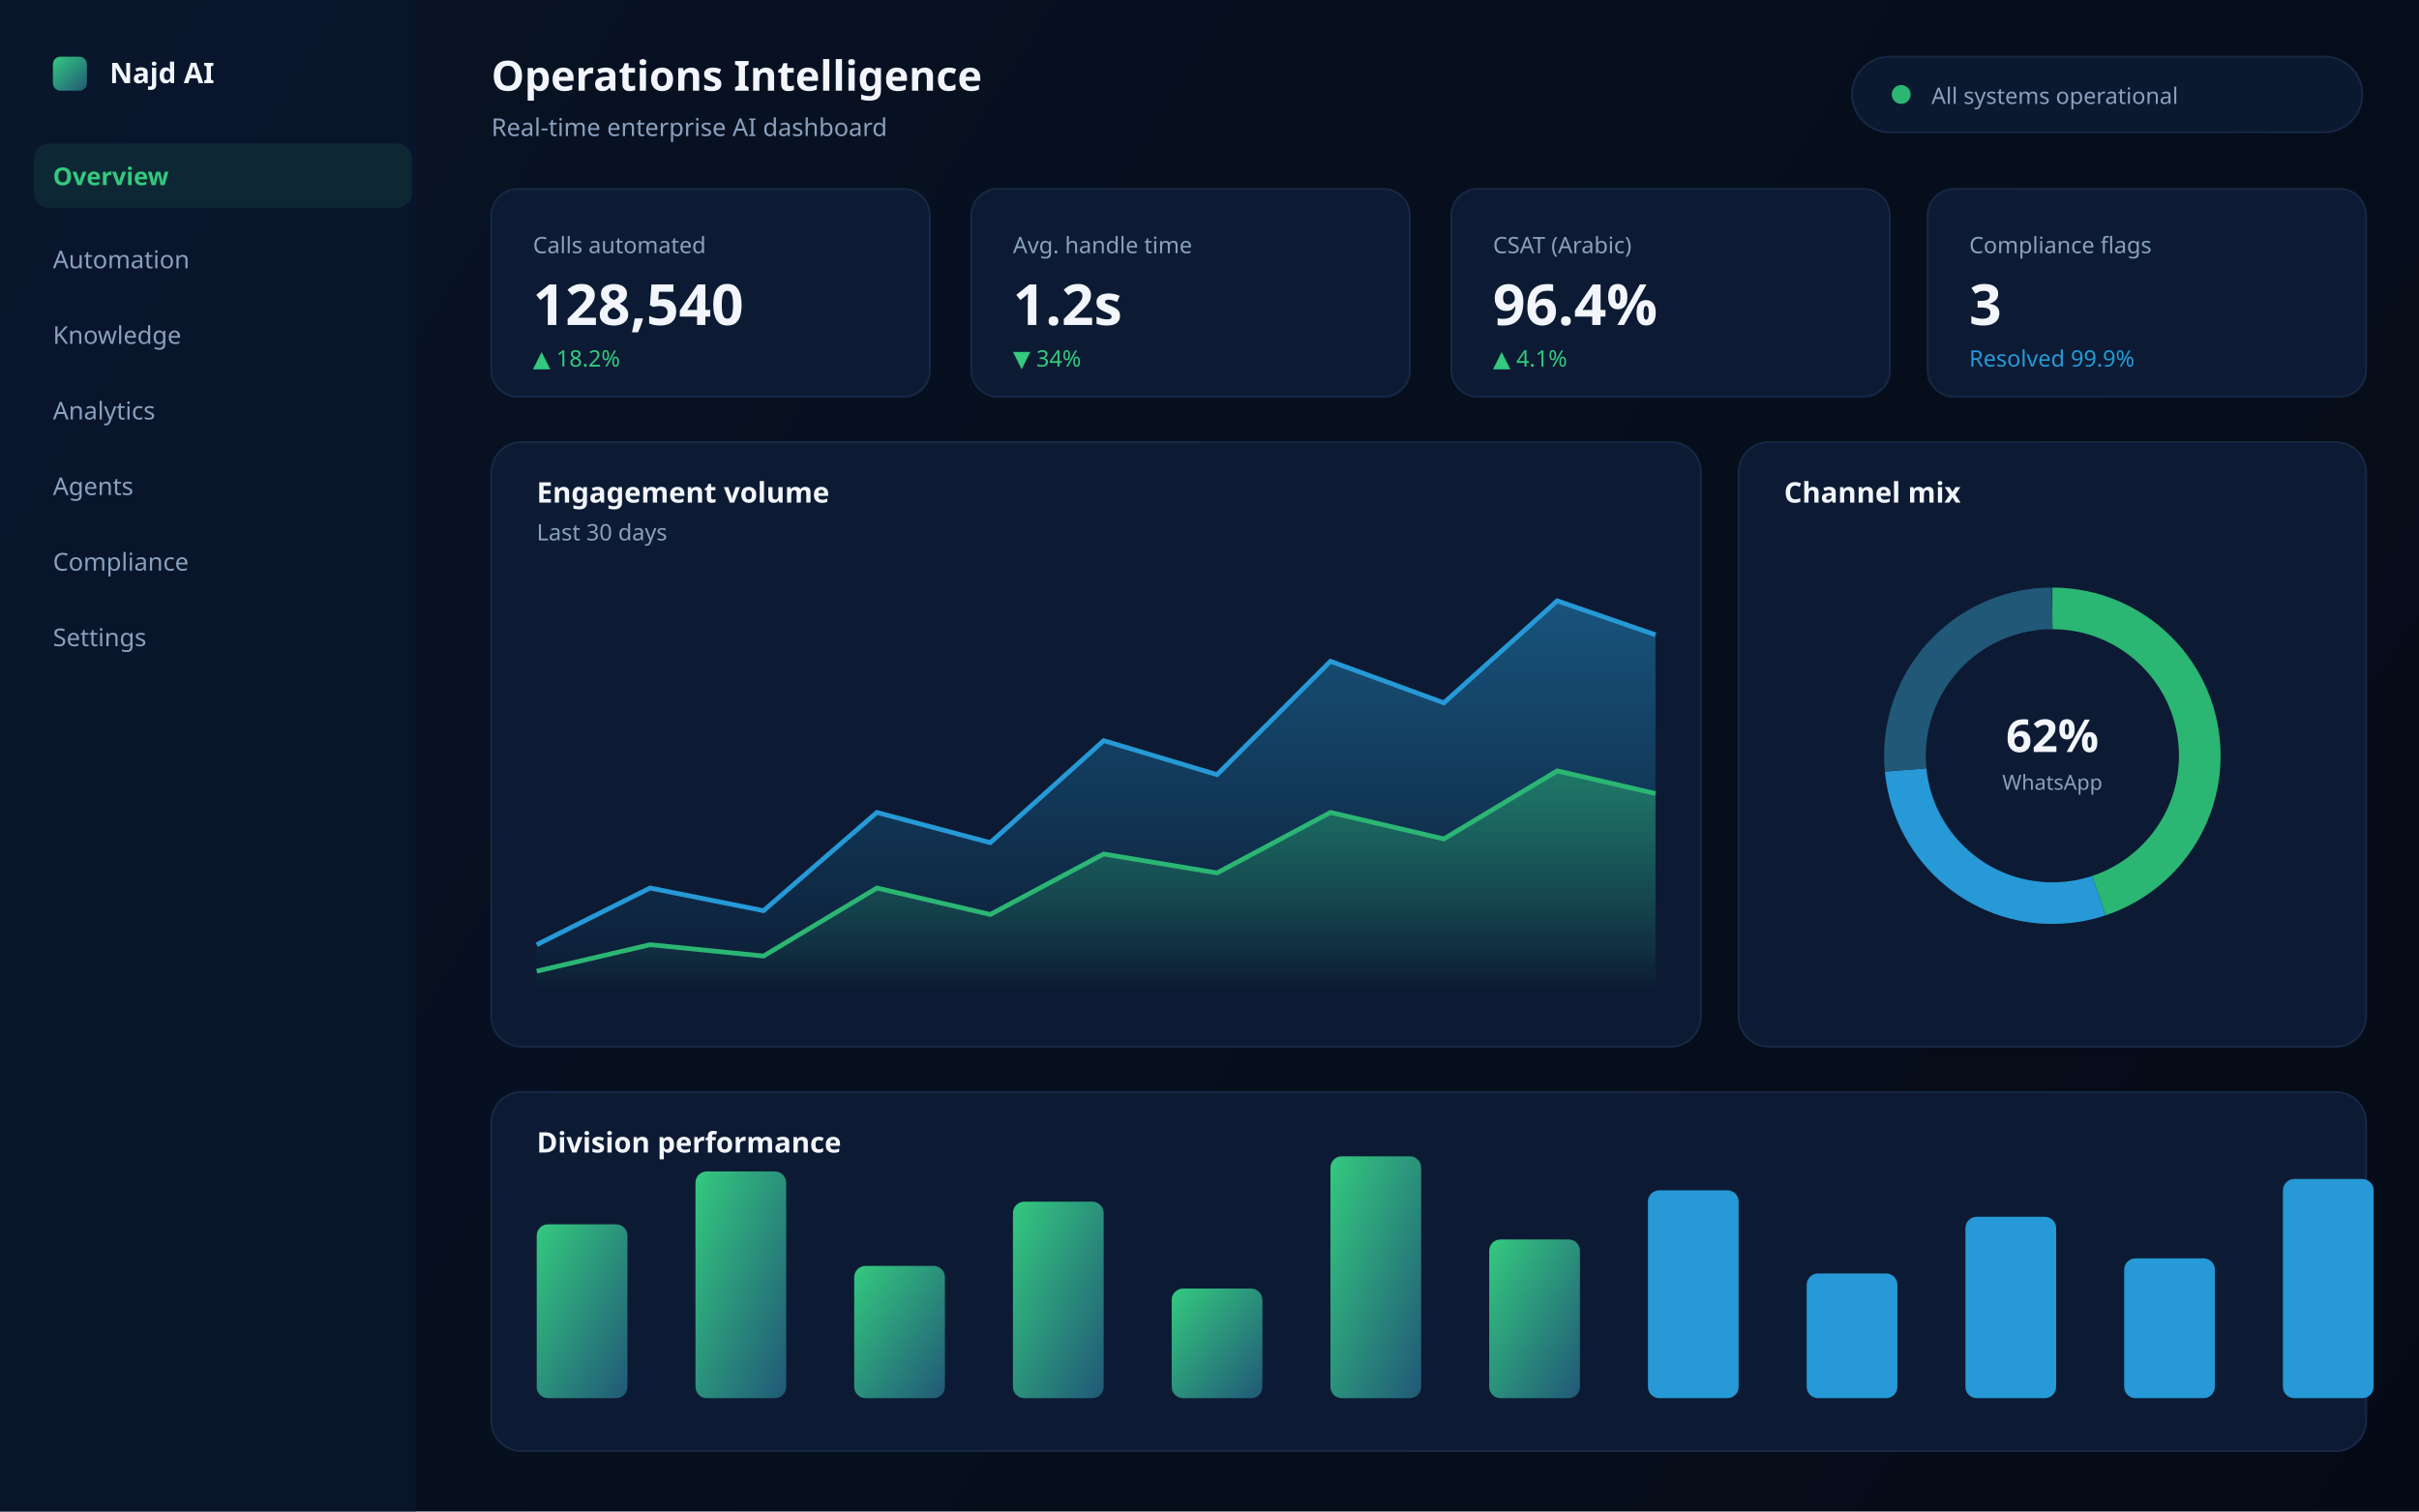
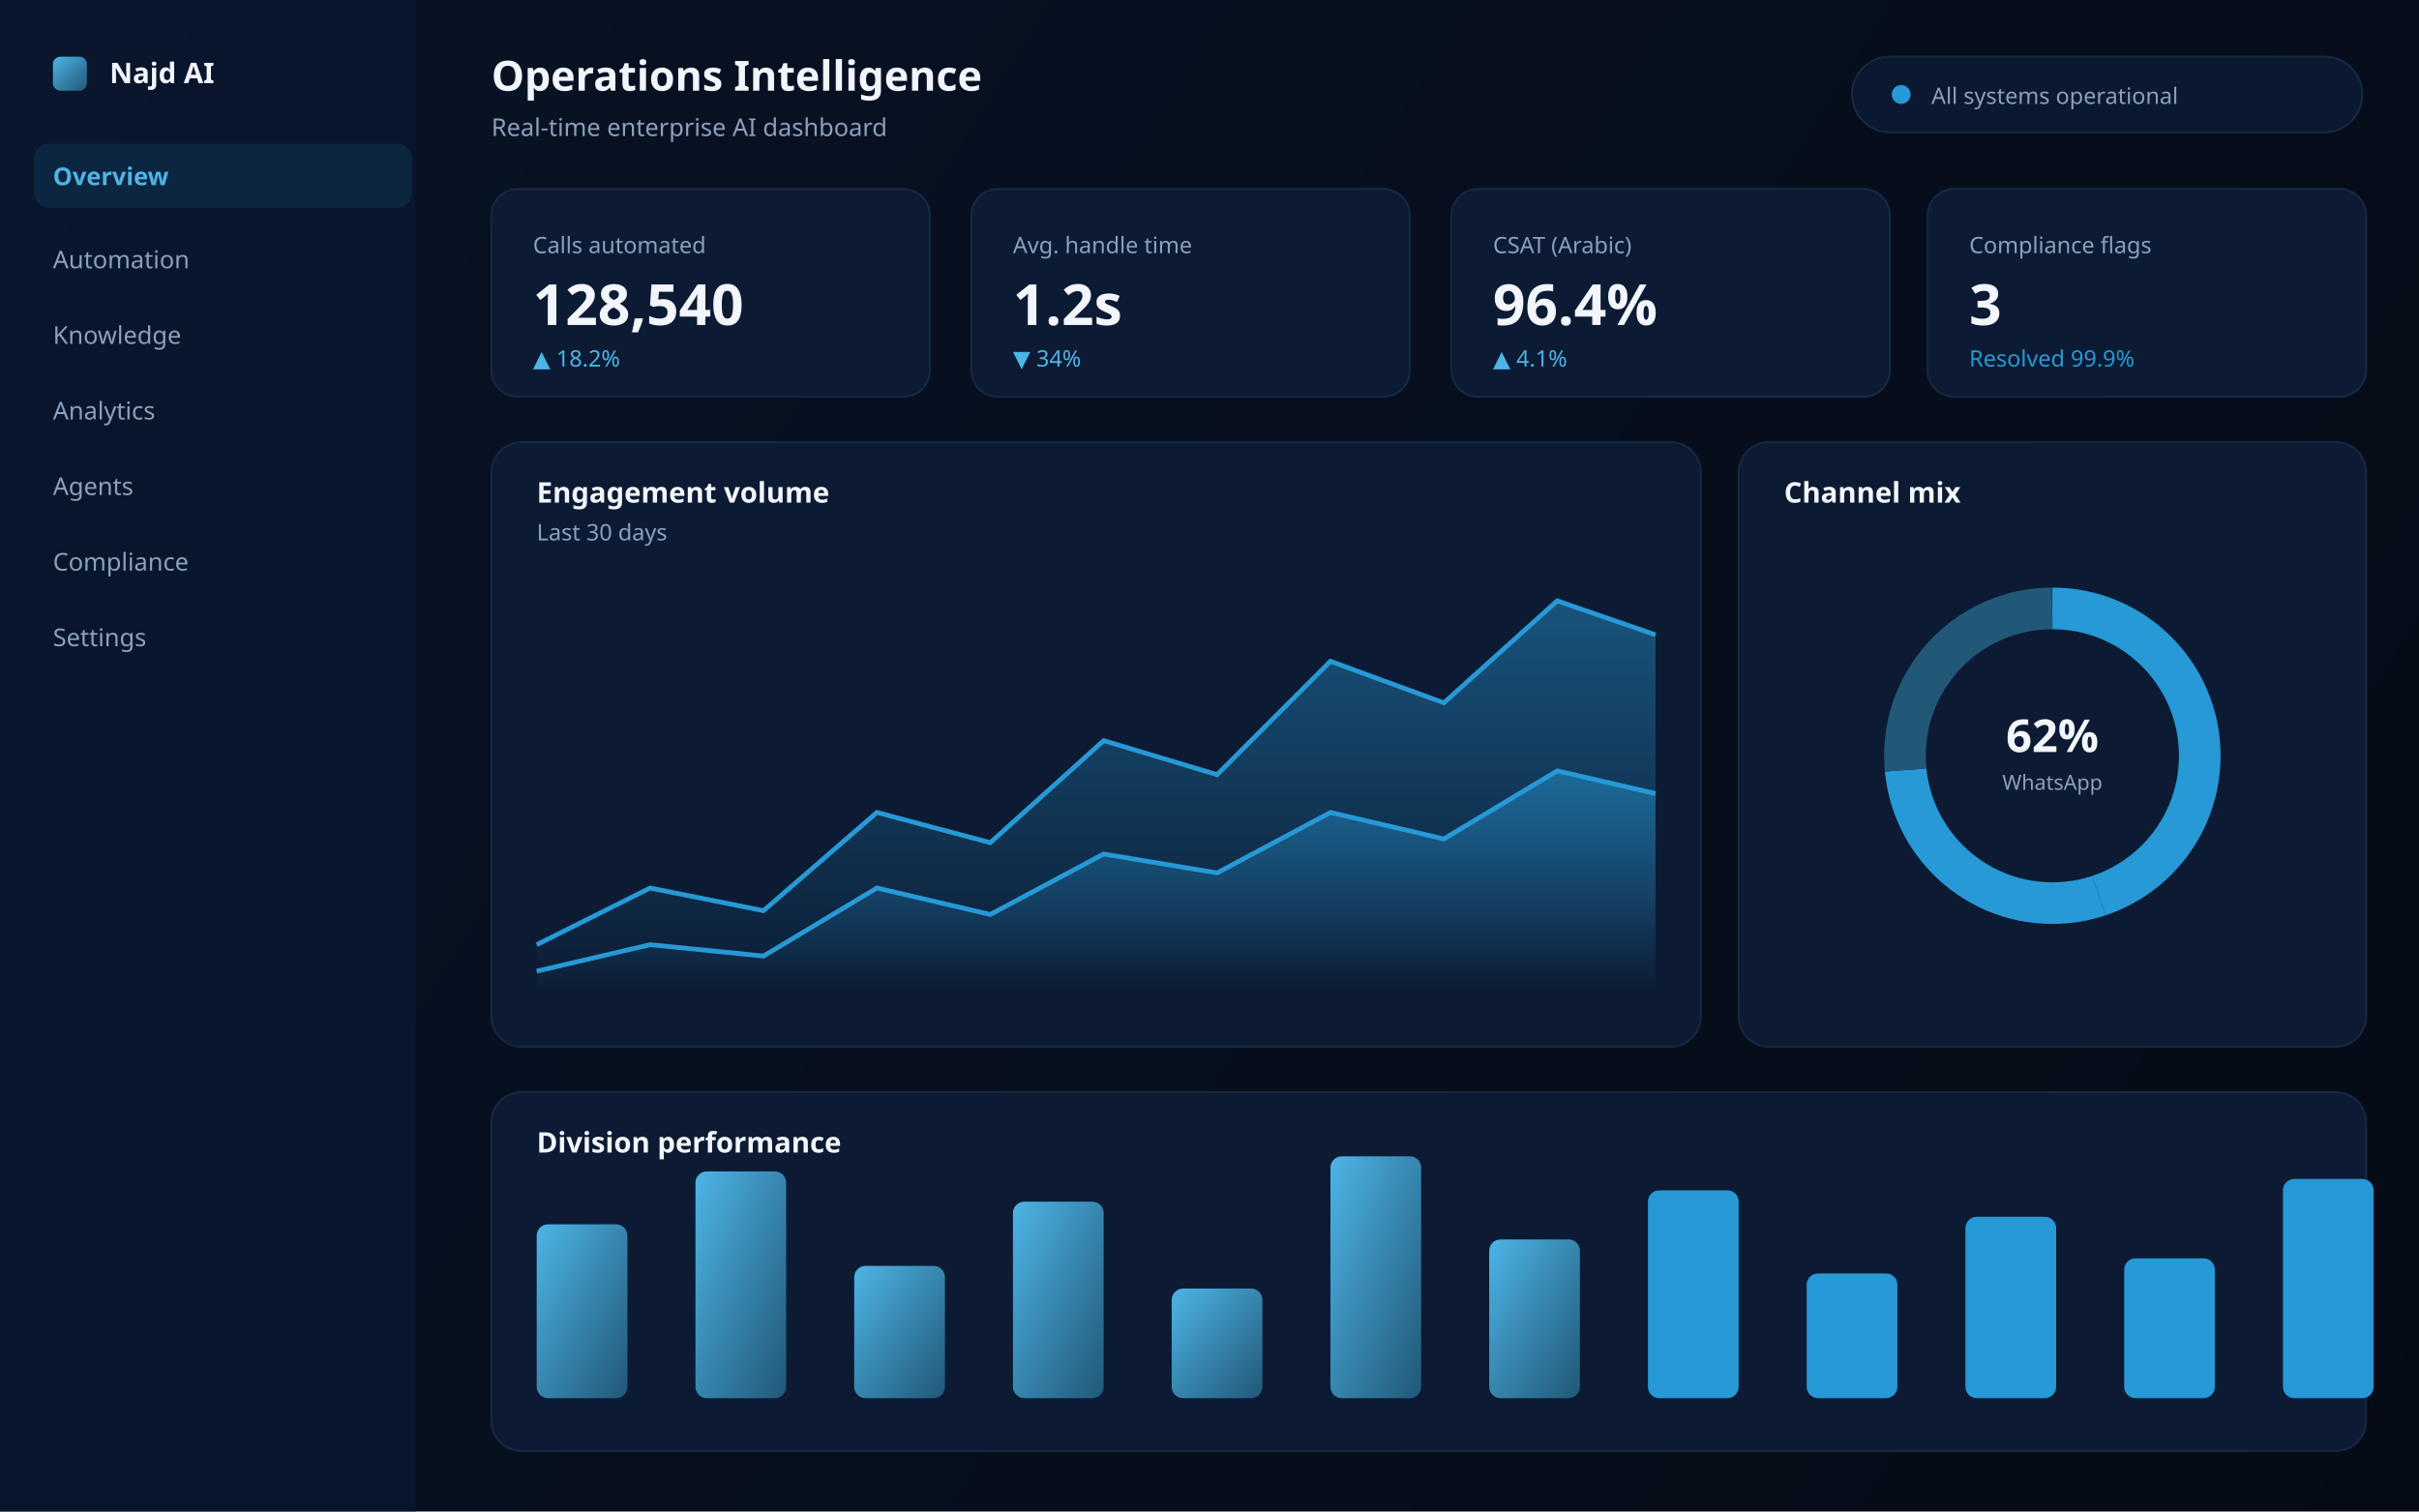
<svg xmlns="http://www.w3.org/2000/svg" viewBox="0 0 1280 800" fill="none" font-family="'IBM Plex Sans','Segoe UI',sans-serif">
  <defs>
    <linearGradient id="bg" x1="0" y1="0" x2="1280" y2="800" gradientUnits="userSpaceOnUse">
      <stop stop-color="#081325" />
      <stop offset="1" stop-color="#050b16" />
    </linearGradient>
    <linearGradient id="g" x1="0" y1="0" x2="1" y2="1">
-       <stop stop-color="#34c97f" />
+       <stop stop-color="#4db4e6" />
      <stop offset="1" stop-color="#215877" />
    </linearGradient>
    <linearGradient id="area" x1="0" y1="0" x2="0" y2="1">
-       <stop stop-color="#2bb673" stop-opacity="0.5" />
-       <stop offset="1" stop-color="#2bb673" stop-opacity="0" />
+       <stop stop-color="#2699d6" stop-opacity="0.5" />
+       <stop offset="1" stop-color="#2699d6" stop-opacity="0" />
    </linearGradient>
    <linearGradient id="area2" x1="0" y1="0" x2="0" y2="1">
      <stop stop-color="#2699d6" stop-opacity="0.45" />
      <stop offset="1" stop-color="#2699d6" stop-opacity="0" />
    </linearGradient>
  </defs>
  <rect width="1280" height="800" fill="url(#bg)" />
  <rect x="0" y="0" width="220" height="800" fill="#0a1830" fill-opacity="0.7" />
  <g transform="translate(28,30)">
    <rect width="18" height="18" rx="4" fill="url(#g)" />
    <text x="30" y="14" fill="#f2f6fc" font-size="15" font-weight="700">Najd AI</text>
  </g>
  <g fill="#8aa0bd" font-size="13" transform="translate(28,90)">
-     <rect x="-10" y="-14" width="200" height="34" rx="8" fill="#2bb673" fill-opacity="0.12" />
-     <text y="8" fill="#34c97f" font-weight="600">Overview</text>
+     <rect x="-10" y="-14" width="200" height="34" rx="8" fill="#2699d6" fill-opacity="0.12" />
+     <text y="8" fill="#4db4e6" font-weight="600">Overview</text>
    <text y="52">Automation</text>
    <text y="92">Knowledge</text>
    <text y="132">Analytics</text>
    <text y="172">Agents</text>
    <text y="212">Compliance</text>
    <text y="252">Settings</text>
  </g>
  <text x="260" y="48" fill="#f2f6fc" font-size="22" font-weight="700">Operations Intelligence</text>
  <text x="260" y="72" fill="#8aa0bd" font-size="13">Real-time enterprise AI dashboard</text>
  <rect x="980" y="30" width="270" height="40" rx="20" fill="#0a1830" stroke="#172844" />
-   <circle cx="1006" cy="50" r="5" fill="#2bb673" />
+   <circle cx="1006" cy="50" r="5" fill="#2699d6" />
  <text x="1022" y="55" fill="#8aa0bd" font-size="12">All systems operational</text>
  <g>
    <rect x="260" y="100" width="232" height="110" rx="14" fill="#0c1b33" stroke="#172844" />
    <text x="282" y="134" fill="#8aa0bd" font-size="12">Calls automated</text>
    <text x="282" y="172" fill="#f2f6fc" font-size="30" font-weight="700">128,540</text>
-     <text x="282" y="194" fill="#34c97f" font-size="12">▲ 18.2%</text>
+     <text x="282" y="194" fill="#4db4e6" font-size="12">▲ 18.2%</text>
    <rect x="514" y="100" width="232" height="110" rx="14" fill="#0c1b33" stroke="#172844" />
    <text x="536" y="134" fill="#8aa0bd" font-size="12">Avg. handle time</text>
    <text x="536" y="172" fill="#f2f6fc" font-size="30" font-weight="700">1.2s</text>
-     <text x="536" y="194" fill="#34c97f" font-size="12">▼ 34%</text>
+     <text x="536" y="194" fill="#4db4e6" font-size="12">▼ 34%</text>
    <rect x="768" y="100" width="232" height="110" rx="14" fill="#0c1b33" stroke="#172844" />
    <text x="790" y="134" fill="#8aa0bd" font-size="12">CSAT (Arabic)</text>
    <text x="790" y="172" fill="#f2f6fc" font-size="30" font-weight="700">96.4%</text>
-     <text x="790" y="194" fill="#34c97f" font-size="12">▲ 4.1%</text>
+     <text x="790" y="194" fill="#4db4e6" font-size="12">▲ 4.1%</text>
    <rect x="1020" y="100" width="232" height="110" rx="14" fill="#0c1b33" stroke="#172844" />
    <text x="1042" y="134" fill="#8aa0bd" font-size="12">Compliance flags</text>
    <text x="1042" y="172" fill="#f2f6fc" font-size="30" font-weight="700">3</text>
    <text x="1042" y="194" fill="#2699d6" font-size="12">Resolved 99.9%</text>
  </g>
  <rect x="260" y="234" width="640" height="320" rx="16" fill="#0c1b33" stroke="#172844" />
  <text x="284" y="266" fill="#f2f6fc" font-size="15" font-weight="600">Engagement volume</text>
  <text x="284" y="286" fill="#8aa0bd" font-size="12">Last 30 days</text>
  <path d="M284 500 L344 470 L404 482 L464 430 L524 446 L584 392 L644 410 L704 350 L764 372 L824 318 L876 336 L876 524 L284 524 Z" fill="url(#area2)" />
  <path d="M284 500 L344 470 L404 482 L464 430 L524 446 L584 392 L644 410 L704 350 L764 372 L824 318 L876 336" stroke="#2699d6" stroke-width="2.5" fill="none" />
  <path d="M284 514 L344 500 L404 506 L464 470 L524 484 L584 452 L644 462 L704 430 L764 444 L824 408 L876 420 L876 524 L284 524 Z" fill="url(#area)" />
-   <path d="M284 514 L344 500 L404 506 L464 470 L524 484 L584 452 L644 462 L704 430 L764 444 L824 408 L876 420" stroke="#2bb673" stroke-width="2.5" fill="none" />
+   <path d="M284 514 L344 500 L404 506 L464 470 L524 484 L584 452 L644 462 L704 430 L764 444 L824 408 L876 420" stroke="#2699d6" stroke-width="2.5" fill="none" />
  <rect x="920" y="234" width="332" height="320" rx="16" fill="#0c1b33" stroke="#172844" />
  <text x="944" y="266" fill="#f2f6fc" font-size="15" font-weight="600">Channel mix</text>
  <g transform="translate(1086,400)">
    <circle r="78" fill="none" stroke="#152843" stroke-width="22" />
-     <circle r="78" fill="none" stroke="#2bb673" stroke-width="22" stroke-dasharray="220 490" transform="rotate(-90)" />
+     <circle r="78" fill="none" stroke="#2699d6" stroke-width="22" stroke-dasharray="220 490" transform="rotate(-90)" />
    <circle r="78" fill="none" stroke="#2699d6" stroke-width="22" stroke-dasharray="140 490" stroke-dashoffset="-220" transform="rotate(-90)" />
    <circle r="78" fill="none" stroke="#215877" stroke-width="22" stroke-dasharray="130 490" stroke-dashoffset="-360" transform="rotate(-90)" />
    <text y="-2" text-anchor="middle" fill="#f2f6fc" font-size="24" font-weight="700">62%</text>
    <text y="18" text-anchor="middle" fill="#8aa0bd" font-size="11">WhatsApp</text>
  </g>
  <rect x="260" y="578" width="992" height="190" rx="16" fill="#0c1b33" stroke="#172844" />
  <text x="284" y="610" fill="#f2f6fc" font-size="15" font-weight="600">Division performance</text>
  <g transform="translate(284,740)">
    <rect x="0" y="-92" width="48" height="92" rx="6" fill="url(#g)" />
    <rect x="84" y="-120" width="48" height="120" rx="6" fill="url(#g)" />
    <rect x="168" y="-70" width="48" height="70" rx="6" fill="url(#g)" />
    <rect x="252" y="-104" width="48" height="104" rx="6" fill="url(#g)" />
    <rect x="336" y="-58" width="48" height="58" rx="6" fill="url(#g)" />
    <rect x="420" y="-128" width="48" height="128" rx="6" fill="url(#g)" />
    <rect x="504" y="-84" width="48" height="84" rx="6" fill="url(#g)" />
    <rect x="588" y="-110" width="48" height="110" rx="6" fill="#2699d6" />
    <rect x="672" y="-66" width="48" height="66" rx="6" fill="#2699d6" />
    <rect x="756" y="-96" width="48" height="96" rx="6" fill="#2699d6" />
    <rect x="840" y="-74" width="48" height="74" rx="6" fill="#2699d6" />
    <rect x="924" y="-116" width="48" height="116" rx="6" fill="#2699d6" />
  </g>
</svg>
